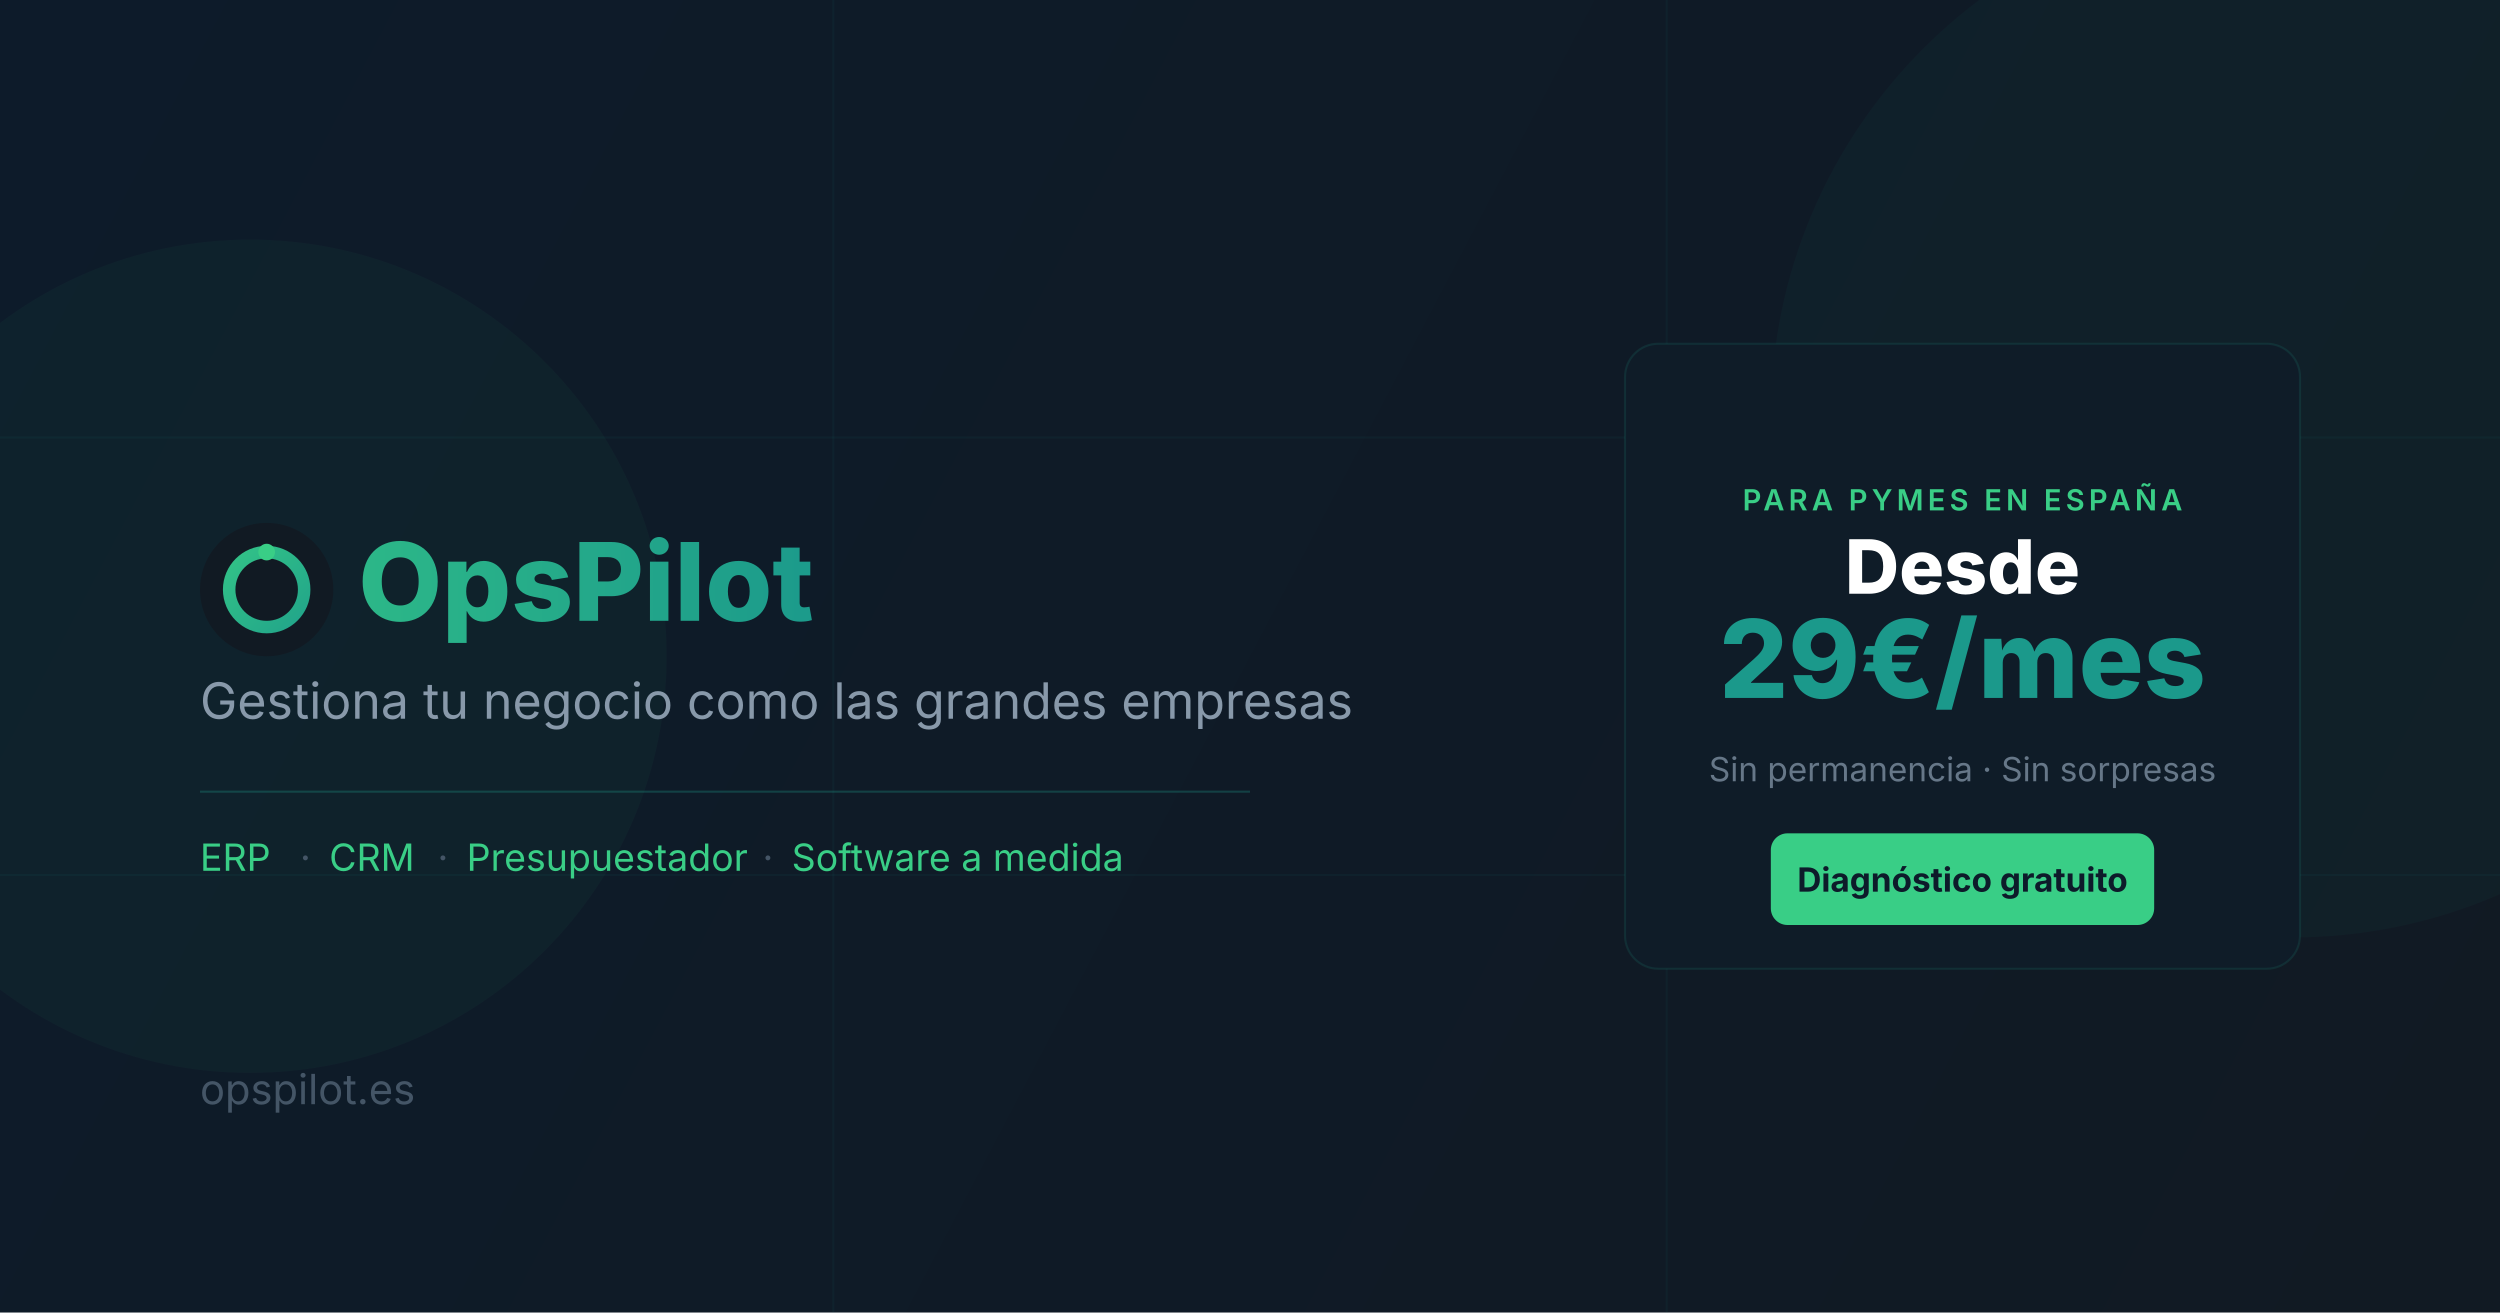
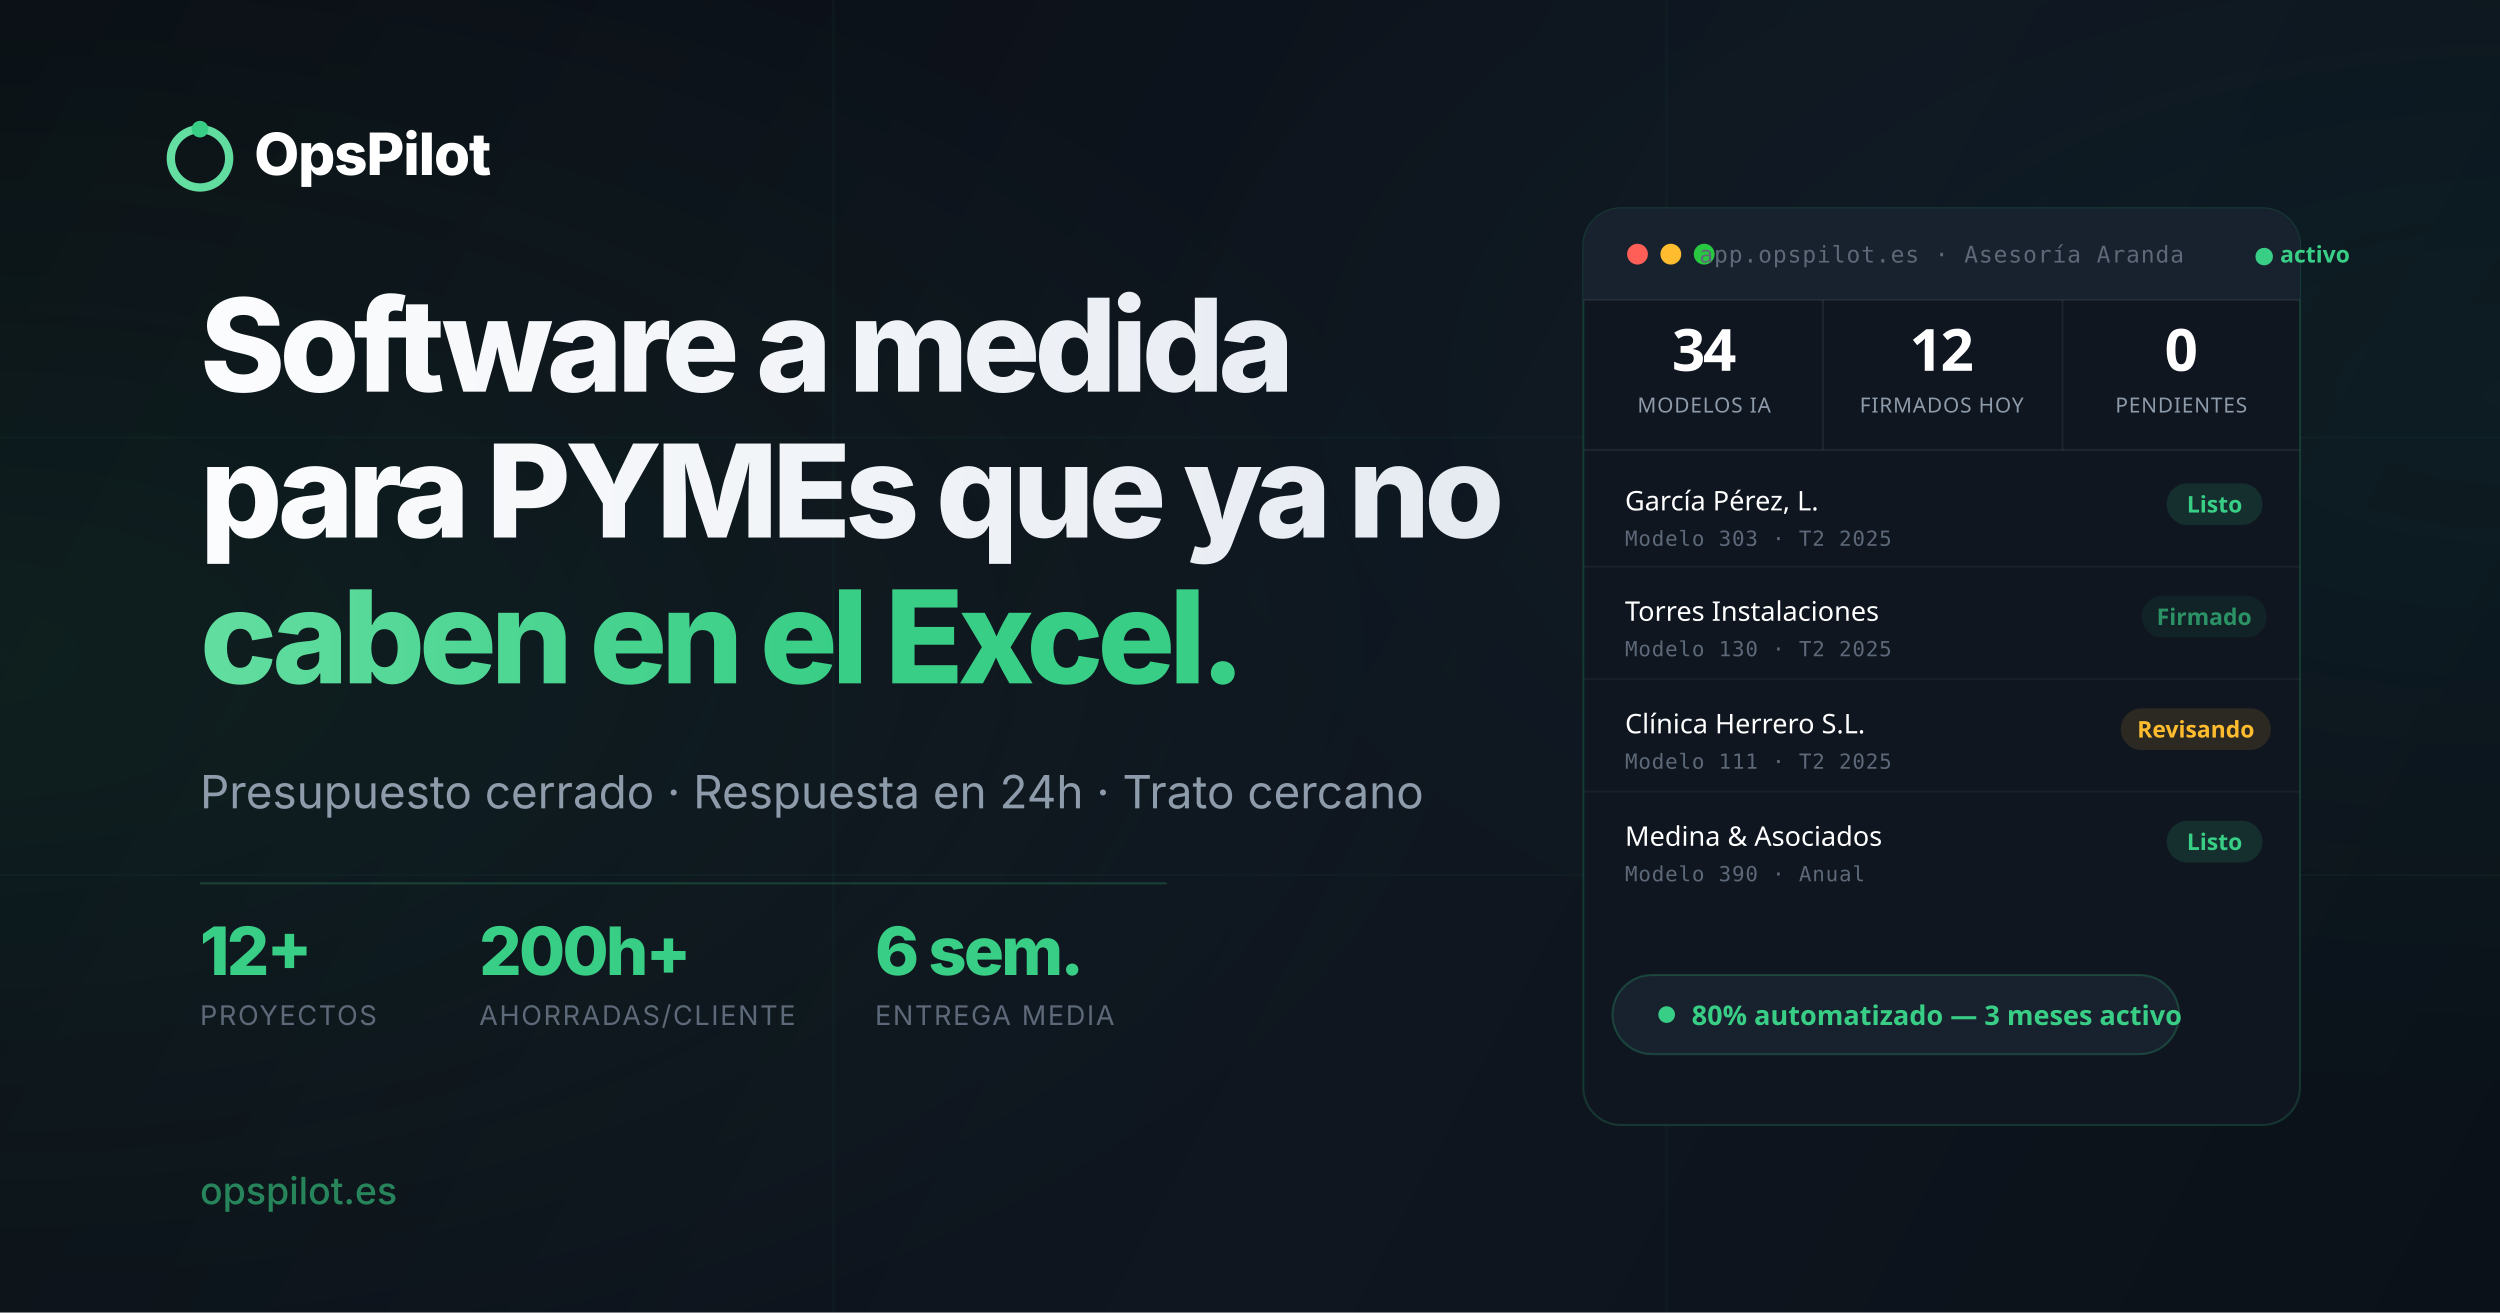
<svg xmlns="http://www.w3.org/2000/svg" width="1200" height="630" viewBox="0 0 1200 630">
  <defs>
    <linearGradient id="bgGrad" x1="0" y1="0" x2="1200" y2="630" gradientUnits="userSpaceOnUse">
-       <stop offset="0%" stop-color="#0d1b2a" />
-       <stop offset="100%" stop-color="#111a23" />
+       <stop offset="0%" stop-color="#0a0e14" />
+       <stop offset="60%" stop-color="#0f1620" />
+       <stop offset="100%" stop-color="#0a1118" />
    </linearGradient>
-     <linearGradient id="logoGrad" x1="0" y1="0" x2="64" y2="64" gradientUnits="userSpaceOnUse">
-       <stop offset="0%" stop-color="#39ce86" />
-       <stop offset="100%" stop-color="#1b998b" />
+     <linearGradient id="mintGrad" x1="0" y1="0" x2="400" y2="0" gradientUnits="userSpaceOnUse">
+       <stop offset="0%" stop-color="#6fe2a8" />
+       <stop offset="100%" stop-color="#39ce86" />
    </linearGradient>
-     <linearGradient id="textGrad" x1="0" y1="0" x2="400" y2="0" gradientUnits="userSpaceOnUse">
-       <stop offset="0%" stop-color="#39ce86" />
-       <stop offset="100%" stop-color="#1b998b" />
+     <linearGradient id="titleGrad" x1="0" y1="0" x2="700" y2="0" gradientUnits="userSpaceOnUse">
+       <stop offset="0%" stop-color="#FFFFFF" />
+       <stop offset="100%" stop-color="#E6EBF2" />
    </linearGradient>
+     <radialGradient id="glowLeft" cx="0%" cy="50%" r="60%">
+       <stop offset="0%" stop-color="#39ce86" stop-opacity="0.08" />
+       <stop offset="100%" stop-color="#39ce86" stop-opacity="0" />
+     </radialGradient>
+     <radialGradient id="glowRight" cx="100%" cy="30%" r="55%">
+       <stop offset="0%" stop-color="#1b998b" stop-opacity="0.07" />
+       <stop offset="100%" stop-color="#1b998b" stop-opacity="0" />
+     </radialGradient>
  </defs>
  <rect width="1200" height="630" fill="url(#bgGrad)" />
-   <line x1="0" y1="210" x2="1200" y2="210" stroke="#1b998b" stroke-opacity="0.06" stroke-width="1" />
-   <line x1="0" y1="420" x2="1200" y2="420" stroke="#1b998b" stroke-opacity="0.06" stroke-width="1" />
-   <line x1="400" y1="0" x2="400" y2="630" stroke="#1b998b" stroke-opacity="0.06" stroke-width="1" />
-   <line x1="800" y1="0" x2="800" y2="630" stroke="#1b998b" stroke-opacity="0.06" stroke-width="1" />
-   <circle cx="120" cy="315" r="200" fill="#39ce86" fill-opacity="0.04" />
-   <circle cx="1100" cy="200" r="250" fill="#1b998b" fill-opacity="0.05" />
-   <g transform="translate(96, 251)">
-     <circle cx="32" cy="32" r="32" fill="#111a23" />
-     <circle cx="32" cy="32" r="18" stroke="url(#logoGrad)" stroke-width="6" fill="none" />
-     <circle cx="32" cy="14" r="4" fill="#39ce86" />
-   </g>
-   <text x="172" y="298" font-family="system-ui, -apple-system, sans-serif" font-size="52" font-weight="800" fill="url(#textGrad)">OpsPilot</text>
-   <text x="96" y="345" font-family="system-ui, -apple-system, sans-serif" font-size="24" font-weight="400" fill="#8899aa">Gestiona tu negocio como las grandes empresas</text>
-   <line x1="96" y1="380" x2="600" y2="380" stroke="#1b998b" stroke-opacity="0.3" stroke-width="1" />
-   <text x="96" y="418" font-family="system-ui, -apple-system, sans-serif" font-size="18" fill="#39ce86">ERP</text>
-   <text x="144" y="418" font-family="system-ui, -apple-system, sans-serif" font-size="18" fill="#445566">·</text>
-   <text x="158" y="418" font-family="system-ui, -apple-system, sans-serif" font-size="18" fill="#39ce86">CRM</text>
-   <text x="210" y="418" font-family="system-ui, -apple-system, sans-serif" font-size="18" fill="#445566">·</text>
-   <text x="224" y="418" font-family="system-ui, -apple-system, sans-serif" font-size="18" fill="#39ce86">Presupuestador</text>
-   <text x="366" y="418" font-family="system-ui, -apple-system, sans-serif" font-size="18" fill="#445566">·</text>
-   <text x="380" y="418" font-family="system-ui, -apple-system, sans-serif" font-size="18" fill="#39ce86">Software a medida</text>
-   <text x="96" y="530" font-family="system-ui, -apple-system, sans-serif" font-size="20" fill="#445566">opspilot.es</text>
-   <rect x="780" y="165" width="324" height="300" rx="16" fill="#0f1c28" stroke="#1b998b" stroke-opacity="0.15" stroke-width="1" />
-   <text x="942" y="245" font-family="system-ui, -apple-system, sans-serif" font-size="14" font-weight="600" fill="#39ce86" text-anchor="middle" letter-spacing="2">PARA PYMES EN ESPAÑA</text>
-   <text x="942" y="285" font-family="system-ui, -apple-system, sans-serif" font-size="36" font-weight="800" fill="#ffffff" text-anchor="middle">Desde</text>
-   <text x="942" y="335" font-family="system-ui, -apple-system, sans-serif" font-size="52" font-weight="800" fill="url(#textGrad)" text-anchor="middle">29€/mes</text>
-   <text x="942" y="375" font-family="system-ui, -apple-system, sans-serif" font-size="16" fill="#667788" text-anchor="middle">Sin permanencia · Sin sorpresas</text>
-   <rect x="850" y="400" width="184" height="44" rx="8" fill="#39ce86" />
-   <text x="942" y="428" font-family="system-ui, -apple-system, sans-serif" font-size="16" font-weight="700" fill="#0d1b2a" text-anchor="middle">Diagnóstico gratuito</text>
+   <rect width="1200" height="630" fill="url(#glowLeft)" />
+   <rect width="1200" height="630" fill="url(#glowRight)" />
+   <line x1="0" y1="210" x2="1200" y2="210" stroke="#39ce86" stroke-opacity="0.04" stroke-width="1" />
+   <line x1="0" y1="420" x2="1200" y2="420" stroke="#39ce86" stroke-opacity="0.04" stroke-width="1" />
+   <line x1="400" y1="0" x2="400" y2="630" stroke="#39ce86" stroke-opacity="0.04" stroke-width="1" />
+   <line x1="800" y1="0" x2="800" y2="630" stroke="#39ce86" stroke-opacity="0.04" stroke-width="1" />
+   <circle cx="96" cy="76" r="14" fill="none" stroke="url(#mintGrad)" stroke-width="4" />
+   <circle cx="96" cy="62" r="4" fill="#39ce86" />
+   <text x="122" y="84" font-family="system-ui,-apple-system,sans-serif" font-size="28" font-weight="800" fill="#FFFFFF" letter-spacing="-0.02em">OpsPilot</text>
+   <text x="96" y="188" font-family="system-ui,-apple-system,sans-serif" font-size="62" font-weight="800" fill="url(#titleGrad)" letter-spacing="-0.045em">Software a medida</text>
+   <text x="96" y="258" font-family="system-ui,-apple-system,sans-serif" font-size="62" font-weight="800" fill="url(#titleGrad)" letter-spacing="-0.045em">para PYMEs que ya no</text>
+   <text x="96" y="328" font-family="system-ui,-apple-system,sans-serif" font-size="62" font-weight="800" fill="url(#mintGrad)" letter-spacing="-0.045em">caben en el Excel.</text>
+   <text x="96" y="388" font-family="system-ui,-apple-system,sans-serif" font-size="22" font-weight="400" fill="#8E9BAA">Presupuesto cerrado · Respuesta en 24h · Trato cercano</text>
+   <line x1="96" y1="424" x2="560" y2="424" stroke="#39ce86" stroke-opacity="0.22" stroke-width="1" />
+   <text x="96" y="468" font-family="system-ui,-apple-system,sans-serif" font-size="32" font-weight="800" fill="#39ce86" letter-spacing="-0.04em">12+</text>
+   <text x="96" y="492" font-family="system-ui,-apple-system,sans-serif" font-size="13" font-weight="400" fill="#5d6878" letter-spacing="0.06em">PROYECTOS</text>
+   <text x="230" y="468" font-family="system-ui,-apple-system,sans-serif" font-size="32" font-weight="800" fill="#39ce86" letter-spacing="-0.04em">200h+</text>
+   <text x="230" y="492" font-family="system-ui,-apple-system,sans-serif" font-size="13" font-weight="400" fill="#5d6878" letter-spacing="0.06em">AHORRADAS/CLIENTE</text>
+   <text x="420" y="468" font-family="system-ui,-apple-system,sans-serif" font-size="32" font-weight="800" fill="#39ce86" letter-spacing="-0.04em">6 sem.</text>
+   <text x="420" y="492" font-family="system-ui,-apple-system,sans-serif" font-size="13" font-weight="400" fill="#5d6878" letter-spacing="0.06em">ENTREGA MEDIA</text>
+   <text x="96" y="578" font-family="system-ui,-apple-system,sans-serif" font-size="18" font-weight="500" fill="#39ce86" opacity="0.6">opspilot.es</text>
+   <rect x="760" y="100" width="344" height="440" rx="18" fill="#0f1620" stroke="#39ce86" stroke-opacity="0.18" stroke-width="1" />
+   <rect x="760" y="100" width="344" height="44" rx="18" fill="#18222e" />
+   <rect x="760" y="126" width="344" height="18" fill="#18222e" />
+   <circle cx="786" cy="122" r="5" fill="#FF5F57" />
+   <circle cx="802" cy="122" r="5" fill="#FEBC2E" />
+   <circle cx="818" cy="122" r="5" fill="#28C840" />
+   <text x="932" y="126" font-family="ui-monospace,monospace" font-size="11" fill="#5d6878" text-anchor="middle" letter-spacing="0.04em">app.opspilot.es · Asesoría Aranda</text>
+   <text x="1082" y="126" font-family="system-ui,sans-serif" font-size="11" fill="#39ce86" font-weight="600">● activo</text>
+   <line x1="760" y1="144" x2="1104" y2="144" stroke="#FFFFFF" stroke-opacity="0.06" stroke-width="1" />
+   <rect x="760" y="144" width="115" height="72" fill="none" />
+   <text x="818" y="178" font-family="system-ui,sans-serif" font-size="28" font-weight="800" fill="#FFFFFF" text-anchor="middle" letter-spacing="-0.04em">34</text>
+   <text x="818" y="198" font-family="system-ui,sans-serif" font-size="10" fill="#8E9BAA" text-anchor="middle" letter-spacing="0.04em">MODELOS IA</text>
+   <line x1="875" y1="144" x2="875" y2="216" stroke="#FFFFFF" stroke-opacity="0.06" stroke-width="1" />
+   <text x="932" y="178" font-family="system-ui,sans-serif" font-size="28" font-weight="800" fill="#FFFFFF" text-anchor="middle" letter-spacing="-0.04em">12</text>
+   <text x="932" y="198" font-family="system-ui,sans-serif" font-size="10" fill="#8E9BAA" text-anchor="middle" letter-spacing="0.04em">FIRMADOS HOY</text>
+   <line x1="990" y1="144" x2="990" y2="216" stroke="#FFFFFF" stroke-opacity="0.06" stroke-width="1" />
+   <text x="1047" y="178" font-family="system-ui,sans-serif" font-size="28" font-weight="800" fill="#FFFFFF" text-anchor="middle" letter-spacing="-0.04em">0</text>
+   <text x="1047" y="198" font-family="system-ui,sans-serif" font-size="10" fill="#8E9BAA" text-anchor="middle" letter-spacing="0.04em">PENDIENTES</text>
+   <line x1="760" y1="216" x2="1104" y2="216" stroke="#FFFFFF" stroke-opacity="0.06" stroke-width="1" />
+   <text x="780" y="245" font-family="system-ui,sans-serif" font-size="13" fill="#FFFFFF" font-weight="500">García Pérez, L.</text>
+   <text x="780" y="262" font-family="ui-monospace,monospace" font-size="10" fill="#5d6878" letter-spacing="0.04em">Modelo 303 · T2 2025</text>
+   <rect x="1040" y="232" width="46" height="20" rx="10" fill="#39ce86" fill-opacity="0.14" />
+   <text x="1063" y="246" font-family="system-ui,sans-serif" font-size="11" fill="#39ce86" text-anchor="middle" font-weight="600">Listo</text>
+   <line x1="760" y1="272" x2="1104" y2="272" stroke="#FFFFFF" stroke-opacity="0.04" stroke-width="1" />
+   <text x="780" y="298" font-family="system-ui,sans-serif" font-size="13" fill="#FFFFFF" font-weight="500">Torres Instalaciones</text>
+   <text x="780" y="315" font-family="ui-monospace,monospace" font-size="10" fill="#5d6878" letter-spacing="0.04em">Modelo 130 · T2 2025</text>
+   <rect x="1028" y="286" width="60" height="20" rx="10" fill="#39ce86" fill-opacity="0.07" />
+   <text x="1058" y="300" font-family="system-ui,sans-serif" font-size="11" fill="#39ce86" text-anchor="middle" font-weight="600" opacity="0.65">Firmado</text>
+   <line x1="760" y1="326" x2="1104" y2="326" stroke="#FFFFFF" stroke-opacity="0.04" stroke-width="1" />
+   <text x="780" y="352" font-family="system-ui,sans-serif" font-size="13" fill="#FFFFFF" font-weight="500">Clínica Herrero S.L.</text>
+   <text x="780" y="369" font-family="ui-monospace,monospace" font-size="10" fill="#5d6878" letter-spacing="0.04em">Modelo 111 · T2 2025</text>
+   <rect x="1018" y="340" width="72" height="20" rx="10" fill="#FEBC2E" fill-opacity="0.12" />
+   <text x="1054" y="354" font-family="system-ui,sans-serif" font-size="11" fill="#FEBC2E" text-anchor="middle" font-weight="600">Revisando</text>
+   <line x1="760" y1="380" x2="1104" y2="380" stroke="#FFFFFF" stroke-opacity="0.04" stroke-width="1" />
+   <text x="780" y="406" font-family="system-ui,sans-serif" font-size="13" fill="#FFFFFF" font-weight="500">Medina &amp; Asociados</text>
+   <text x="780" y="423" font-family="ui-monospace,monospace" font-size="10" fill="#5d6878" letter-spacing="0.04em">Modelo 390 · Anual</text>
+   <rect x="1040" y="394" width="46" height="20" rx="10" fill="#39ce86" fill-opacity="0.14" />
+   <text x="1063" y="408" font-family="system-ui,sans-serif" font-size="11" fill="#39ce86" text-anchor="middle" font-weight="600">Listo</text>
+   <rect x="774" y="468" width="272" height="38" rx="19" fill="#18222e" stroke="#39ce86" stroke-opacity="0.22" stroke-width="1" />
+   <circle cx="800" cy="487" r="4" fill="#39ce86" />
+   <text x="812" y="492" font-family="system-ui,sans-serif" font-size="13" fill="#39ce86" font-weight="600">80% automatizado — 3 meses activo</text>
</svg>
